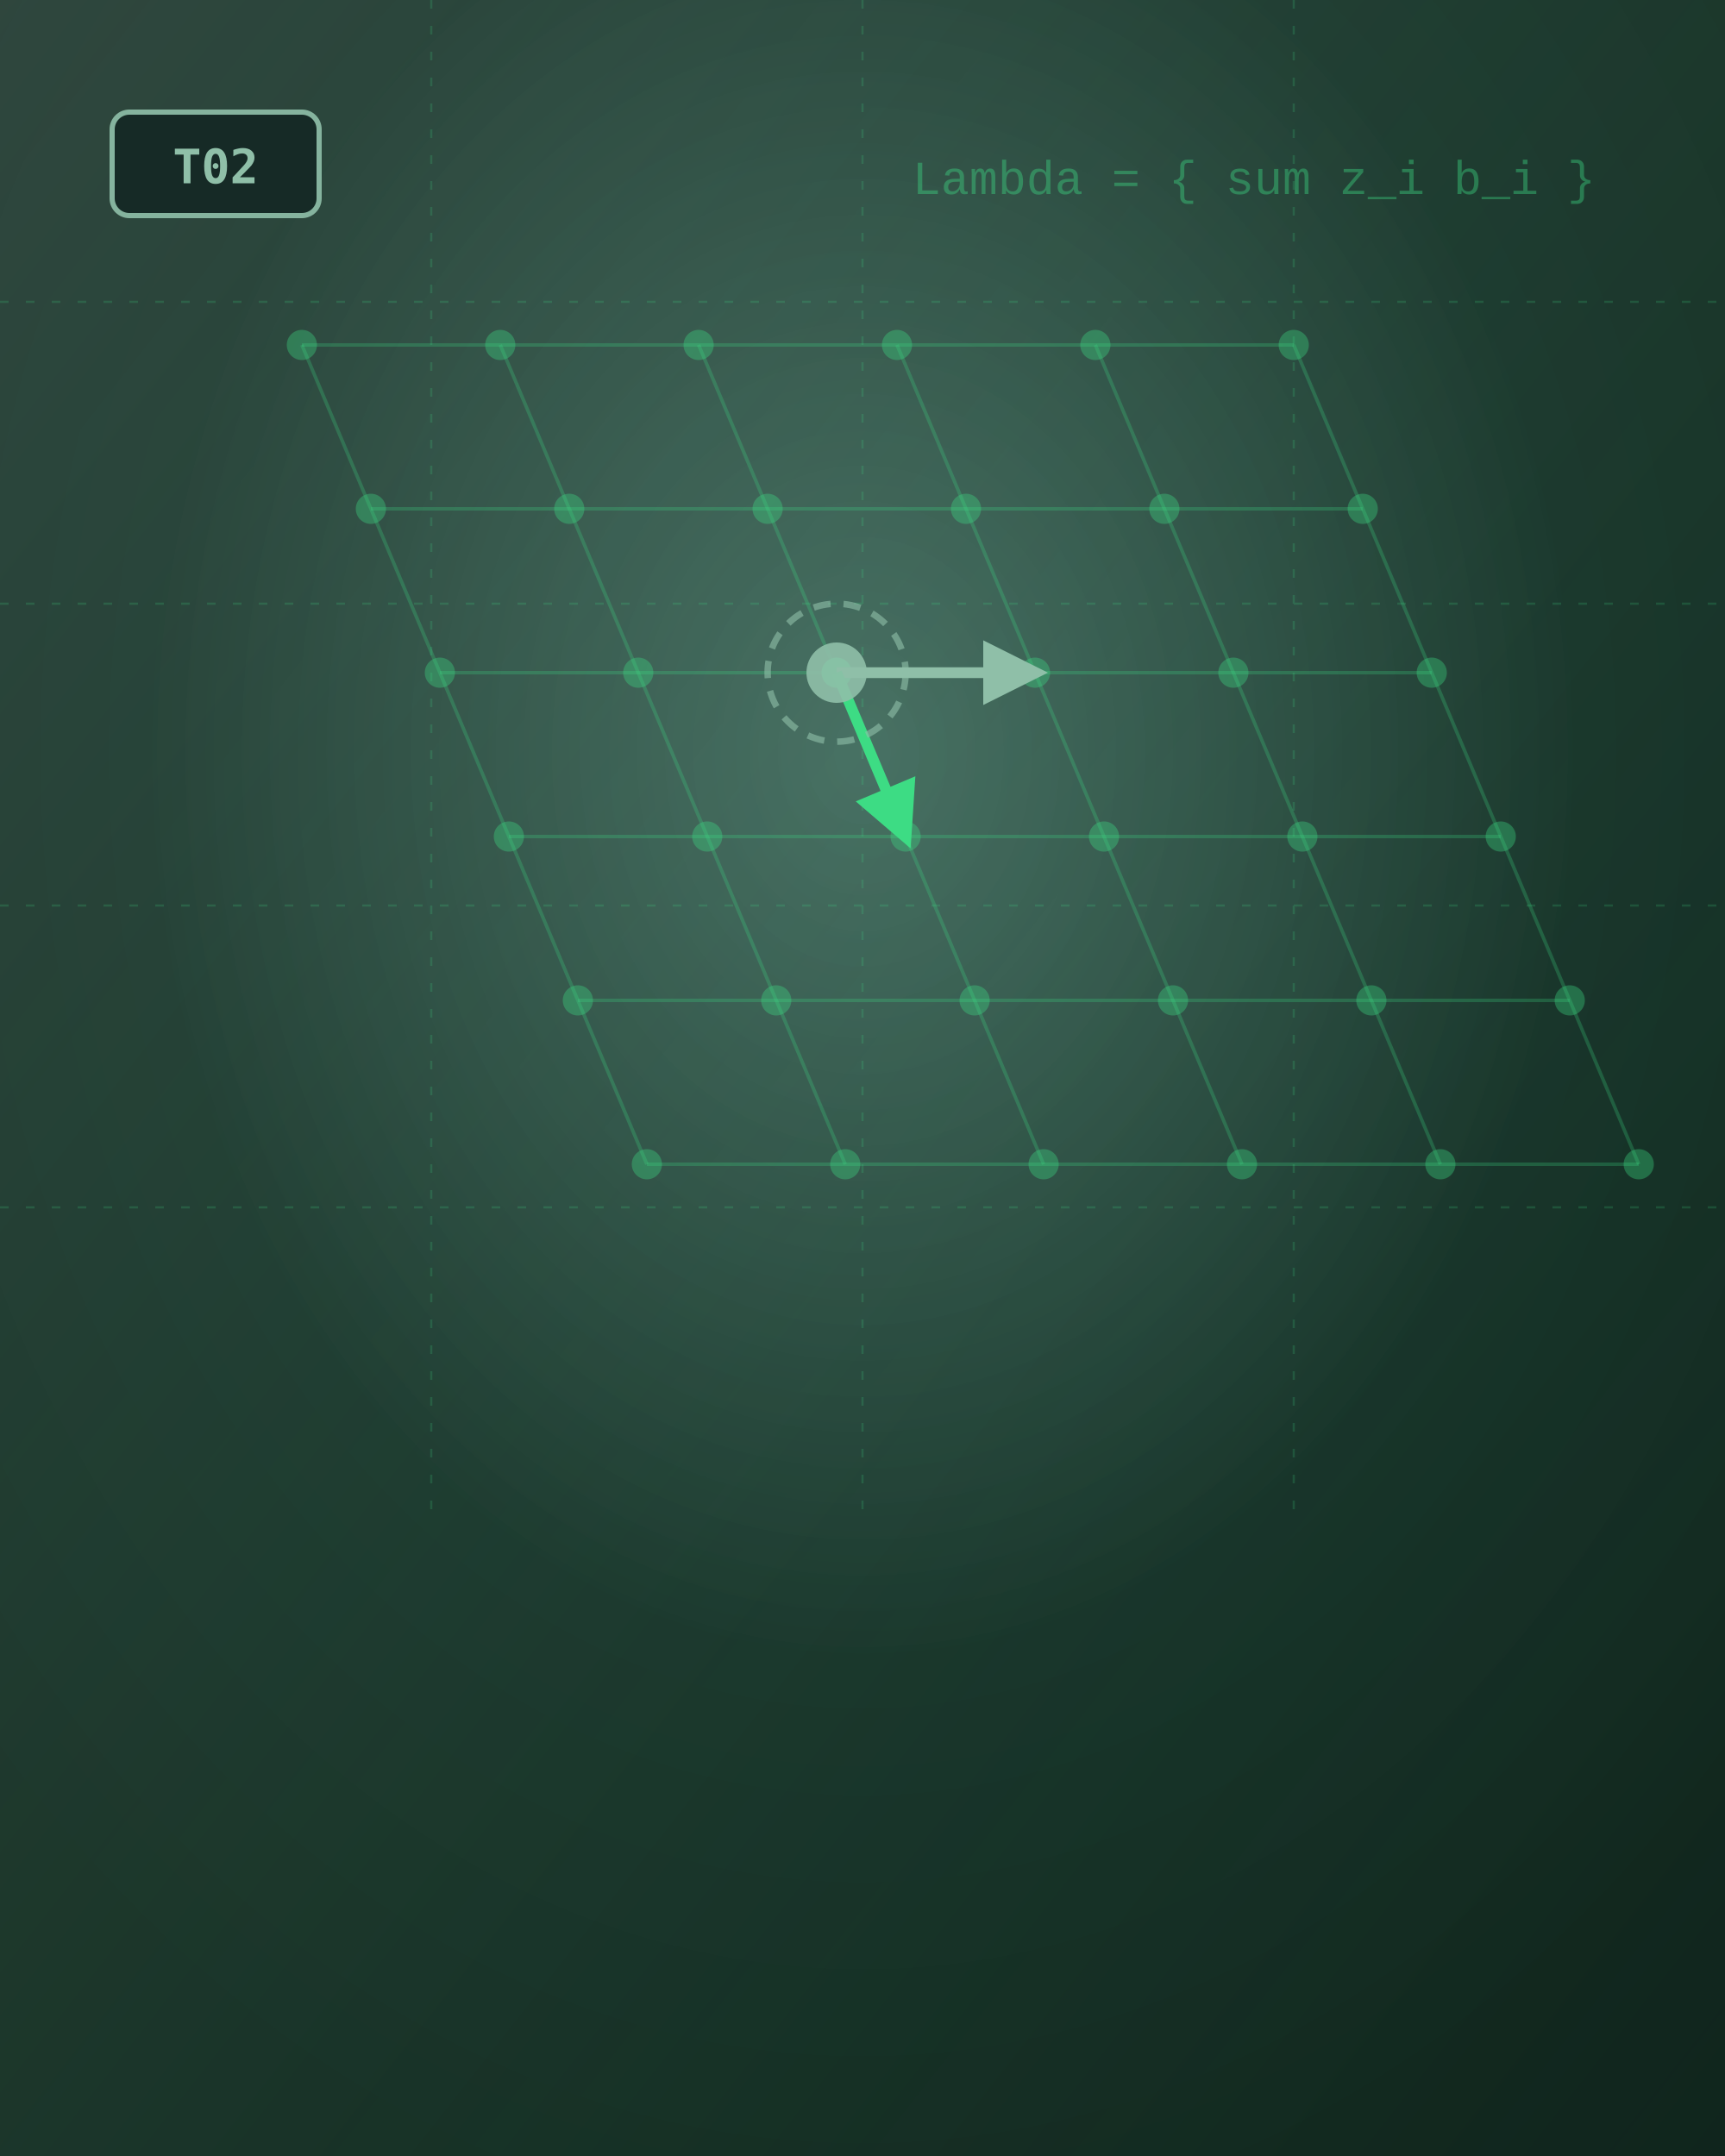
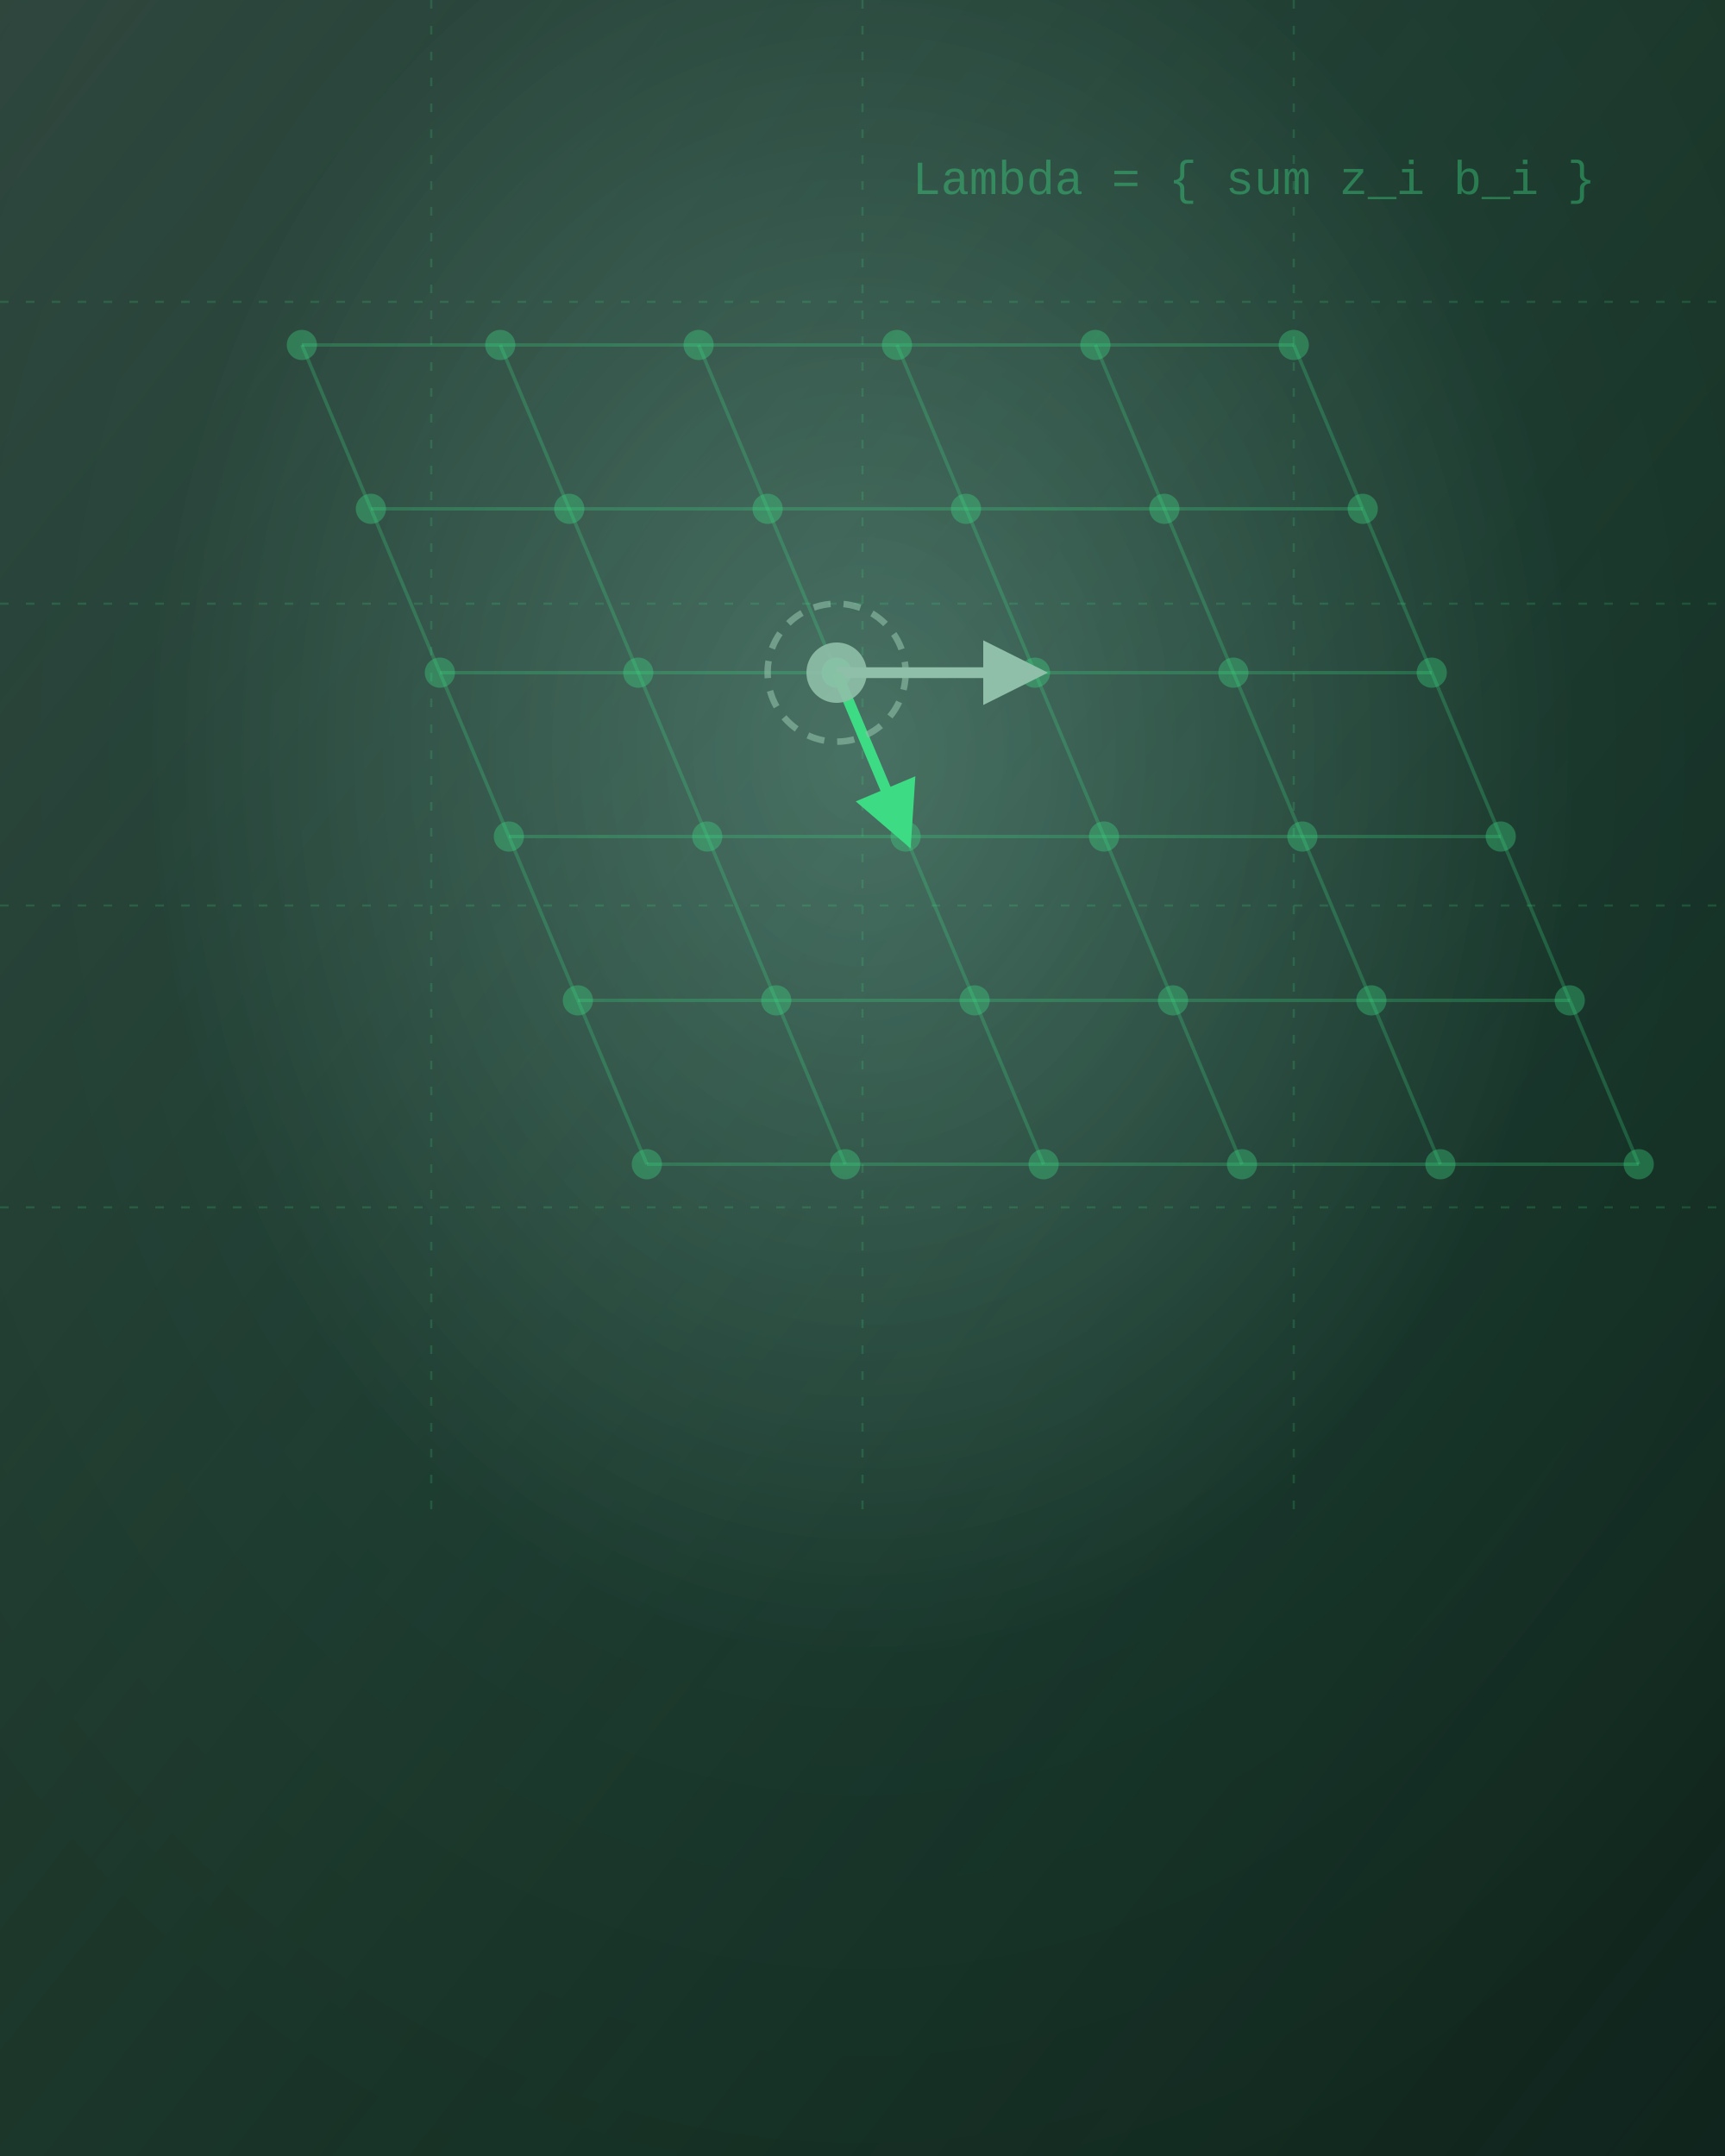
<svg xmlns="http://www.w3.org/2000/svg" width="400" height="500" viewBox="0 0 400 500" fill="none">
  <defs>
    <radialGradient id="bgGrad2" cx="50%" cy="35%" r="70%">
      <stop offset="0%" stop-color="#2C4E47" stop-opacity="0.9" />
      <stop offset="60%" stop-color="#11221E" stop-opacity="1" />
      <stop offset="100%" stop-color="#0E1B17" stop-opacity="1" />
    </radialGradient>
    <linearGradient id="glowGrad2" x1="0%" y1="0%" x2="100%" y2="100%">
      <stop offset="0%" stop-color="#8FBFA8" stop-opacity="0.25" />
      <stop offset="100%" stop-color="#3ddc84" stop-opacity="0.05" />
    </linearGradient>
  </defs>
  <rect width="400" height="500" fill="url(#bgGrad2)" />
  <rect width="400" height="500" fill="url(#glowGrad2)" />
  <g stroke="#3ddc84" stroke-width="0.5" stroke-dasharray="2 4" opacity="0.18">
    <line x1="0" y1="70" x2="400" y2="70" />
    <line x1="0" y1="140" x2="400" y2="140" />
    <line x1="0" y1="210" x2="400" y2="210" />
    <line x1="0" y1="280" x2="400" y2="280" />
    <line x1="100" y1="0" x2="100" y2="350" />
    <line x1="200" y1="0" x2="200" y2="350" />
    <line x1="300" y1="0" x2="300" y2="350" />
  </g>
  <text x="370" y="45" font-family="'JetBrains Mono', 'Courier New', monospace" font-size="11" fill="#3ddc84" opacity="0.4" text-anchor="end">Lambda = { sum z_i b_i }</text>
-   <g transform="translate(26, 26)">
-     <rect width="48" height="24" rx="4" fill="#142723" stroke="#8FBFA8" stroke-width="1.2" opacity="0.9" />
-     <text x="24" y="16.5" font-family="'JetBrains Mono', monospace" font-size="11" font-weight="bold" fill="#8FBFA8" text-anchor="middle">T02</text>
-   </g>
  <g>
    <defs>
      <marker id="arrow1" viewBox="0 0 10 10" refX="8" refY="5" markerWidth="6" markerHeight="6" orient="auto">
        <path d="M 0 0 L 10 5 L 0 10 z" fill="#8FBFA8" />
      </marker>
      <marker id="arrow2" viewBox="0 0 10 10" refX="8" refY="5" markerWidth="6" markerHeight="6" orient="auto">
        <path d="M 0 0 L 10 5 L 0 10 z" fill="#3ddc84" />
      </marker>
    </defs>
    <circle cx="70" cy="80" r="3.5" fill="#3ddc84" opacity="0.35" />
    <line x1="70" y1="80" x2="116" y2="80" stroke="#3ddc84" stroke-width="0.8" opacity="0.25" />
    <line x1="70" y1="80" x2="86" y2="118" stroke="#3ddc84" stroke-width="0.8" opacity="0.25" />
    <circle cx="86" cy="118" r="3.5" fill="#3ddc84" opacity="0.35" />
    <line x1="86" y1="118" x2="132" y2="118" stroke="#3ddc84" stroke-width="0.8" opacity="0.25" />
    <line x1="86" y1="118" x2="102" y2="156" stroke="#3ddc84" stroke-width="0.8" opacity="0.25" />
    <circle cx="102" cy="156" r="3.5" fill="#3ddc84" opacity="0.35" />
    <line x1="102" y1="156" x2="148" y2="156" stroke="#3ddc84" stroke-width="0.8" opacity="0.25" />
    <line x1="102" y1="156" x2="118" y2="194" stroke="#3ddc84" stroke-width="0.8" opacity="0.25" />
    <circle cx="118" cy="194" r="3.5" fill="#3ddc84" opacity="0.35" />
    <line x1="118" y1="194" x2="164" y2="194" stroke="#3ddc84" stroke-width="0.8" opacity="0.25" />
    <line x1="118" y1="194" x2="134" y2="232" stroke="#3ddc84" stroke-width="0.8" opacity="0.25" />
    <circle cx="134" cy="232" r="3.5" fill="#3ddc84" opacity="0.35" />
    <line x1="134" y1="232" x2="180" y2="232" stroke="#3ddc84" stroke-width="0.8" opacity="0.25" />
    <line x1="134" y1="232" x2="150" y2="270" stroke="#3ddc84" stroke-width="0.8" opacity="0.25" />
    <circle cx="150" cy="270" r="3.5" fill="#3ddc84" opacity="0.35" />
    <line x1="150" y1="270" x2="196" y2="270" stroke="#3ddc84" stroke-width="0.8" opacity="0.25" />
    <circle cx="116" cy="80" r="3.5" fill="#3ddc84" opacity="0.35" />
    <line x1="116" y1="80" x2="162" y2="80" stroke="#3ddc84" stroke-width="0.8" opacity="0.25" />
    <line x1="116" y1="80" x2="132" y2="118" stroke="#3ddc84" stroke-width="0.8" opacity="0.25" />
    <circle cx="132" cy="118" r="3.5" fill="#3ddc84" opacity="0.35" />
    <line x1="132" y1="118" x2="178" y2="118" stroke="#3ddc84" stroke-width="0.8" opacity="0.25" />
    <line x1="132" y1="118" x2="148" y2="156" stroke="#3ddc84" stroke-width="0.8" opacity="0.25" />
    <circle cx="148" cy="156" r="3.5" fill="#3ddc84" opacity="0.35" />
    <line x1="148" y1="156" x2="194" y2="156" stroke="#3ddc84" stroke-width="0.8" opacity="0.25" />
    <line x1="148" y1="156" x2="164" y2="194" stroke="#3ddc84" stroke-width="0.8" opacity="0.25" />
    <circle cx="164" cy="194" r="3.5" fill="#3ddc84" opacity="0.35" />
    <line x1="164" y1="194" x2="210" y2="194" stroke="#3ddc84" stroke-width="0.8" opacity="0.25" />
    <line x1="164" y1="194" x2="180" y2="232" stroke="#3ddc84" stroke-width="0.8" opacity="0.25" />
    <circle cx="180" cy="232" r="3.5" fill="#3ddc84" opacity="0.35" />
    <line x1="180" y1="232" x2="226" y2="232" stroke="#3ddc84" stroke-width="0.8" opacity="0.25" />
    <line x1="180" y1="232" x2="196" y2="270" stroke="#3ddc84" stroke-width="0.8" opacity="0.25" />
    <circle cx="196" cy="270" r="3.5" fill="#3ddc84" opacity="0.35" />
    <line x1="196" y1="270" x2="242" y2="270" stroke="#3ddc84" stroke-width="0.8" opacity="0.25" />
    <circle cx="162" cy="80" r="3.5" fill="#3ddc84" opacity="0.35" />
    <line x1="162" y1="80" x2="208" y2="80" stroke="#3ddc84" stroke-width="0.8" opacity="0.25" />
    <line x1="162" y1="80" x2="178" y2="118" stroke="#3ddc84" stroke-width="0.8" opacity="0.25" />
    <circle cx="178" cy="118" r="3.5" fill="#3ddc84" opacity="0.35" />
    <line x1="178" y1="118" x2="224" y2="118" stroke="#3ddc84" stroke-width="0.8" opacity="0.25" />
    <line x1="178" y1="118" x2="194" y2="156" stroke="#3ddc84" stroke-width="0.8" opacity="0.25" />
    <circle cx="194" cy="156" r="3.5" fill="#3ddc84" opacity="0.95" />
    <line x1="194" y1="156" x2="240" y2="156" stroke="#3ddc84" stroke-width="0.8" opacity="0.25" />
    <line x1="194" y1="156" x2="210" y2="194" stroke="#3ddc84" stroke-width="0.8" opacity="0.25" />
    <circle cx="210" cy="194" r="3.5" fill="#3ddc84" opacity="0.35" />
    <line x1="210" y1="194" x2="256" y2="194" stroke="#3ddc84" stroke-width="0.8" opacity="0.25" />
    <line x1="210" y1="194" x2="226" y2="232" stroke="#3ddc84" stroke-width="0.8" opacity="0.25" />
    <circle cx="226" cy="232" r="3.5" fill="#3ddc84" opacity="0.35" />
    <line x1="226" y1="232" x2="272" y2="232" stroke="#3ddc84" stroke-width="0.8" opacity="0.25" />
    <line x1="226" y1="232" x2="242" y2="270" stroke="#3ddc84" stroke-width="0.8" opacity="0.25" />
    <circle cx="242" cy="270" r="3.5" fill="#3ddc84" opacity="0.35" />
    <line x1="242" y1="270" x2="288" y2="270" stroke="#3ddc84" stroke-width="0.8" opacity="0.25" />
    <circle cx="208" cy="80" r="3.5" fill="#3ddc84" opacity="0.35" />
    <line x1="208" y1="80" x2="254" y2="80" stroke="#3ddc84" stroke-width="0.8" opacity="0.25" />
    <line x1="208" y1="80" x2="224" y2="118" stroke="#3ddc84" stroke-width="0.8" opacity="0.25" />
    <circle cx="224" cy="118" r="3.5" fill="#3ddc84" opacity="0.35" />
    <line x1="224" y1="118" x2="270" y2="118" stroke="#3ddc84" stroke-width="0.8" opacity="0.25" />
    <line x1="224" y1="118" x2="240" y2="156" stroke="#3ddc84" stroke-width="0.8" opacity="0.25" />
    <circle cx="240" cy="156" r="3.5" fill="#3ddc84" opacity="0.35" />
    <line x1="240" y1="156" x2="286" y2="156" stroke="#3ddc84" stroke-width="0.8" opacity="0.25" />
    <line x1="240" y1="156" x2="256" y2="194" stroke="#3ddc84" stroke-width="0.8" opacity="0.25" />
    <circle cx="256" cy="194" r="3.5" fill="#3ddc84" opacity="0.35" />
    <line x1="256" y1="194" x2="302" y2="194" stroke="#3ddc84" stroke-width="0.8" opacity="0.25" />
    <line x1="256" y1="194" x2="272" y2="232" stroke="#3ddc84" stroke-width="0.8" opacity="0.25" />
    <circle cx="272" cy="232" r="3.5" fill="#3ddc84" opacity="0.35" />
    <line x1="272" y1="232" x2="318" y2="232" stroke="#3ddc84" stroke-width="0.8" opacity="0.25" />
    <line x1="272" y1="232" x2="288" y2="270" stroke="#3ddc84" stroke-width="0.8" opacity="0.25" />
    <circle cx="288" cy="270" r="3.5" fill="#3ddc84" opacity="0.35" />
    <line x1="288" y1="270" x2="334" y2="270" stroke="#3ddc84" stroke-width="0.8" opacity="0.25" />
    <circle cx="254" cy="80" r="3.5" fill="#3ddc84" opacity="0.35" />
    <line x1="254" y1="80" x2="300" y2="80" stroke="#3ddc84" stroke-width="0.8" opacity="0.25" />
    <line x1="254" y1="80" x2="270" y2="118" stroke="#3ddc84" stroke-width="0.8" opacity="0.25" />
    <circle cx="270" cy="118" r="3.5" fill="#3ddc84" opacity="0.35" />
    <line x1="270" y1="118" x2="316" y2="118" stroke="#3ddc84" stroke-width="0.8" opacity="0.25" />
    <line x1="270" y1="118" x2="286" y2="156" stroke="#3ddc84" stroke-width="0.8" opacity="0.25" />
    <circle cx="286" cy="156" r="3.5" fill="#3ddc84" opacity="0.35" />
    <line x1="286" y1="156" x2="332" y2="156" stroke="#3ddc84" stroke-width="0.8" opacity="0.25" />
    <line x1="286" y1="156" x2="302" y2="194" stroke="#3ddc84" stroke-width="0.8" opacity="0.25" />
    <circle cx="302" cy="194" r="3.5" fill="#3ddc84" opacity="0.35" />
    <line x1="302" y1="194" x2="348" y2="194" stroke="#3ddc84" stroke-width="0.8" opacity="0.25" />
    <line x1="302" y1="194" x2="318" y2="232" stroke="#3ddc84" stroke-width="0.8" opacity="0.25" />
    <circle cx="318" cy="232" r="3.5" fill="#3ddc84" opacity="0.35" />
    <line x1="318" y1="232" x2="364" y2="232" stroke="#3ddc84" stroke-width="0.8" opacity="0.25" />
    <line x1="318" y1="232" x2="334" y2="270" stroke="#3ddc84" stroke-width="0.8" opacity="0.25" />
    <circle cx="334" cy="270" r="3.5" fill="#3ddc84" opacity="0.35" />
    <line x1="334" y1="270" x2="380" y2="270" stroke="#3ddc84" stroke-width="0.8" opacity="0.25" />
    <circle cx="300" cy="80" r="3.5" fill="#3ddc84" opacity="0.35" />
    <line x1="300" y1="80" x2="316" y2="118" stroke="#3ddc84" stroke-width="0.8" opacity="0.25" />
    <circle cx="316" cy="118" r="3.5" fill="#3ddc84" opacity="0.35" />
    <line x1="316" y1="118" x2="332" y2="156" stroke="#3ddc84" stroke-width="0.8" opacity="0.25" />
    <circle cx="332" cy="156" r="3.5" fill="#3ddc84" opacity="0.35" />
    <line x1="332" y1="156" x2="348" y2="194" stroke="#3ddc84" stroke-width="0.8" opacity="0.25" />
    <circle cx="348" cy="194" r="3.5" fill="#3ddc84" opacity="0.35" />
    <line x1="348" y1="194" x2="364" y2="232" stroke="#3ddc84" stroke-width="0.8" opacity="0.25" />
    <circle cx="364" cy="232" r="3.5" fill="#3ddc84" opacity="0.35" />
    <line x1="364" y1="232" x2="380" y2="270" stroke="#3ddc84" stroke-width="0.8" opacity="0.25" />
    <circle cx="380" cy="270" r="3.5" fill="#3ddc84" opacity="0.35" />
    <line x1="194" y1="156" x2="240" y2="156" stroke="#8FBFA8" stroke-width="2.5" marker-end="url(#arrow1)" />
    <line x1="194" y1="156" x2="210" y2="194" stroke="#3ddc84" stroke-width="2.5" marker-end="url(#arrow2)" />
    <circle cx="194" cy="156" r="7" fill="#8FBFA8" opacity="0.9" />
    <circle cx="194" cy="156" r="16" stroke="#8FBFA8" stroke-width="1.5" stroke-dasharray="4 3" opacity="0.6" />
  </g>
</svg>
